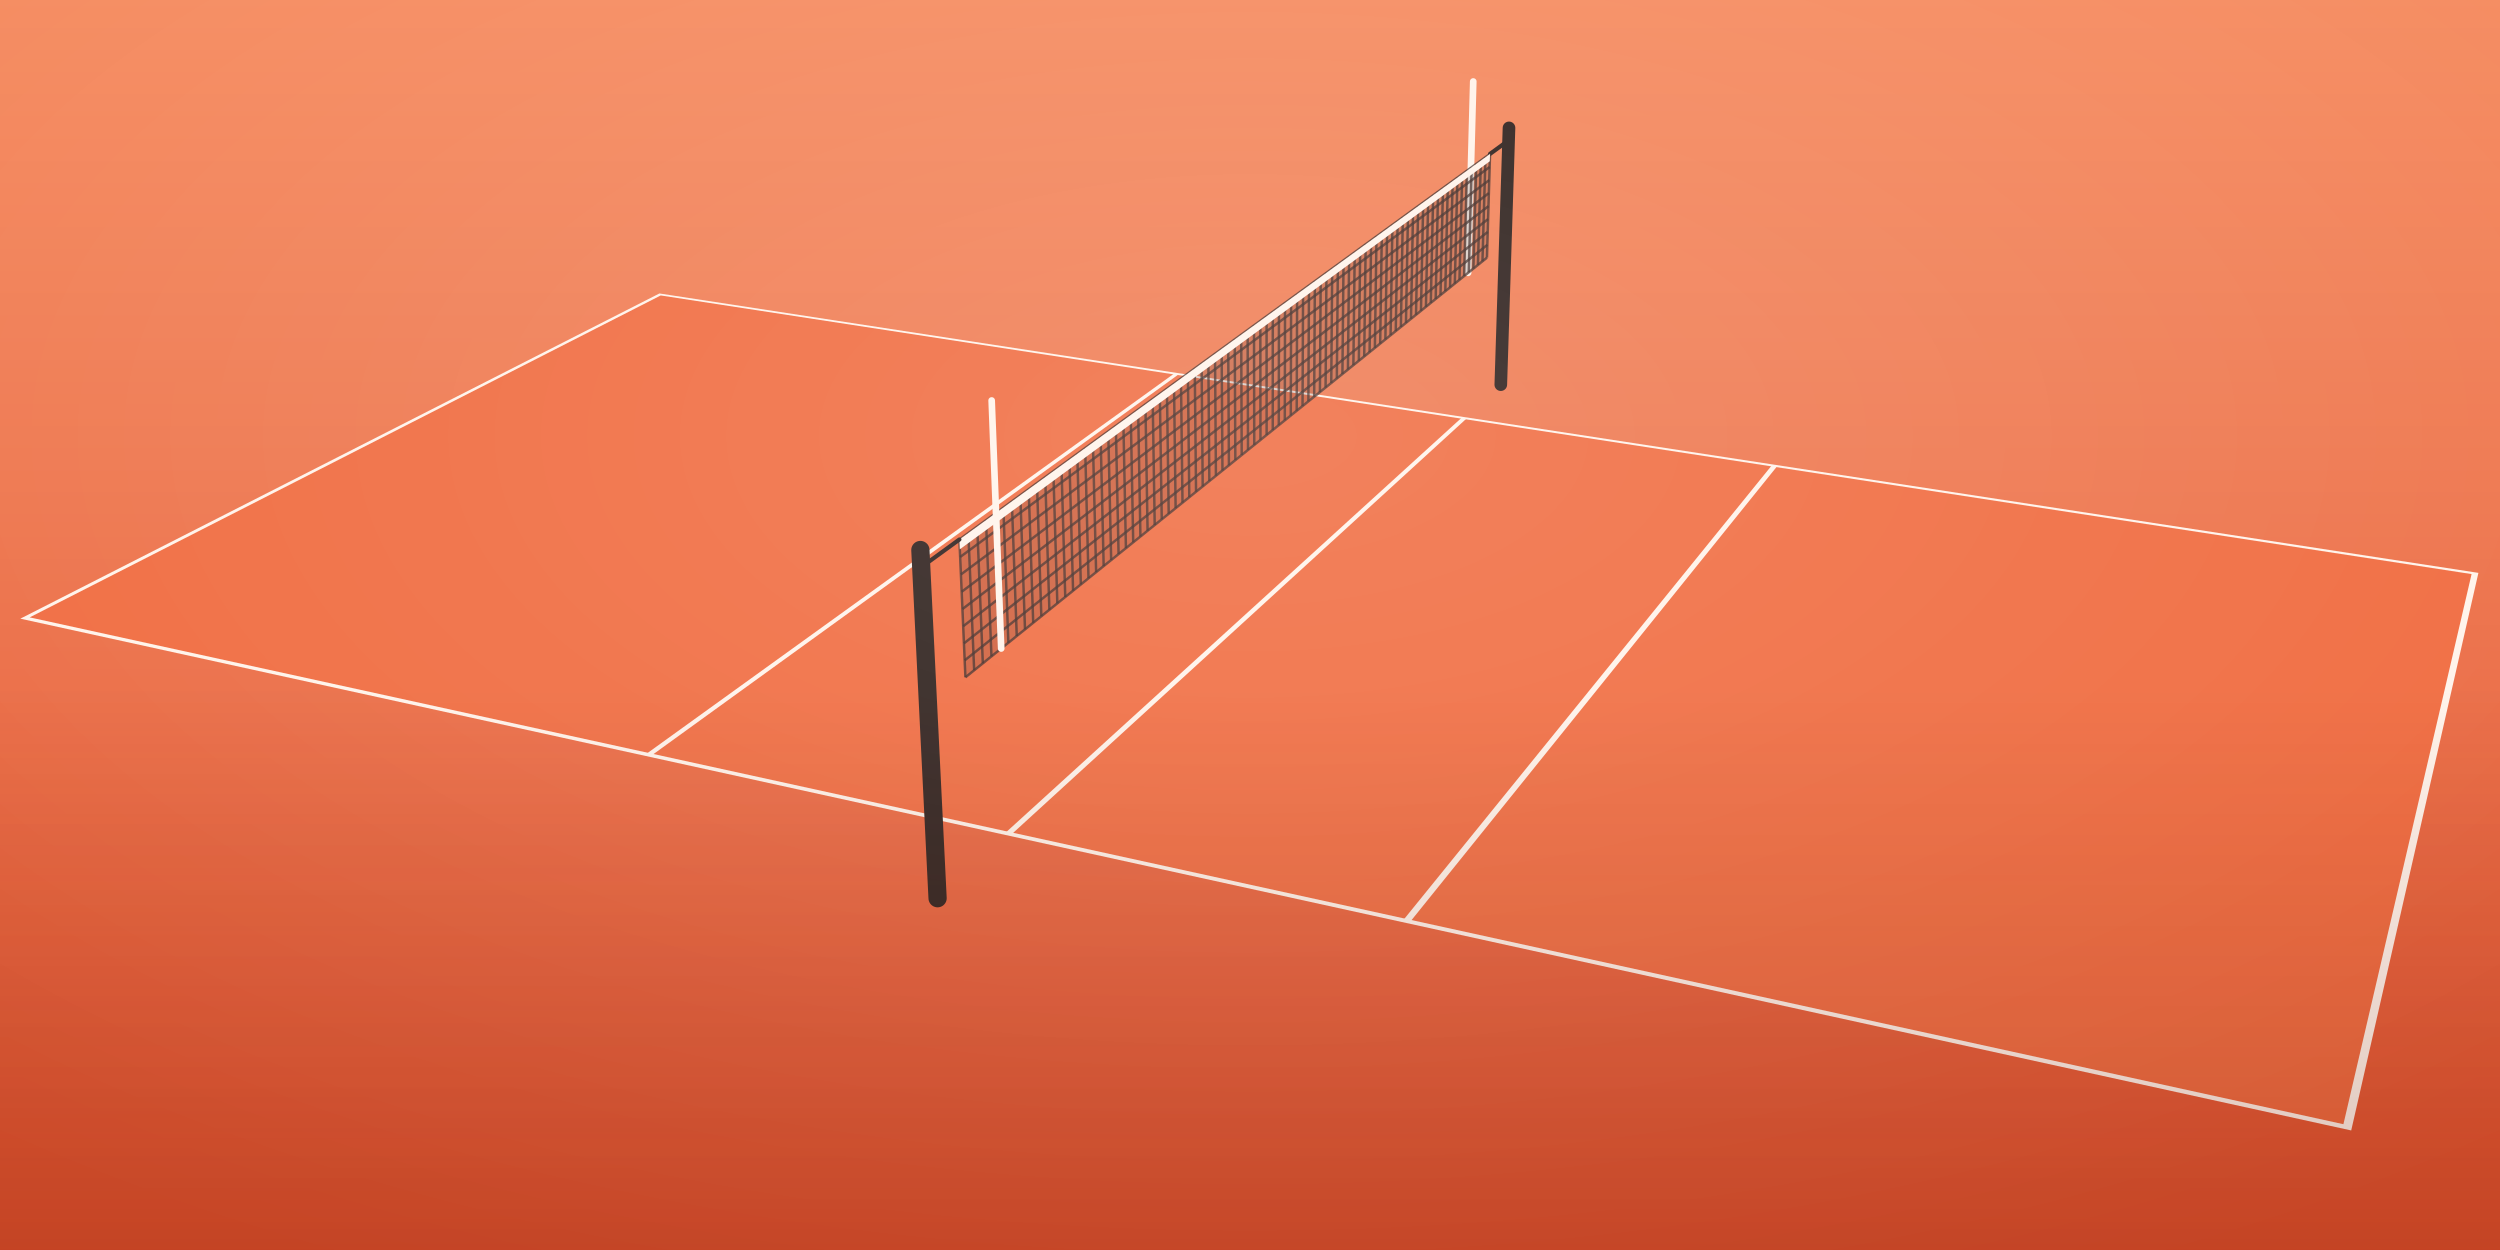
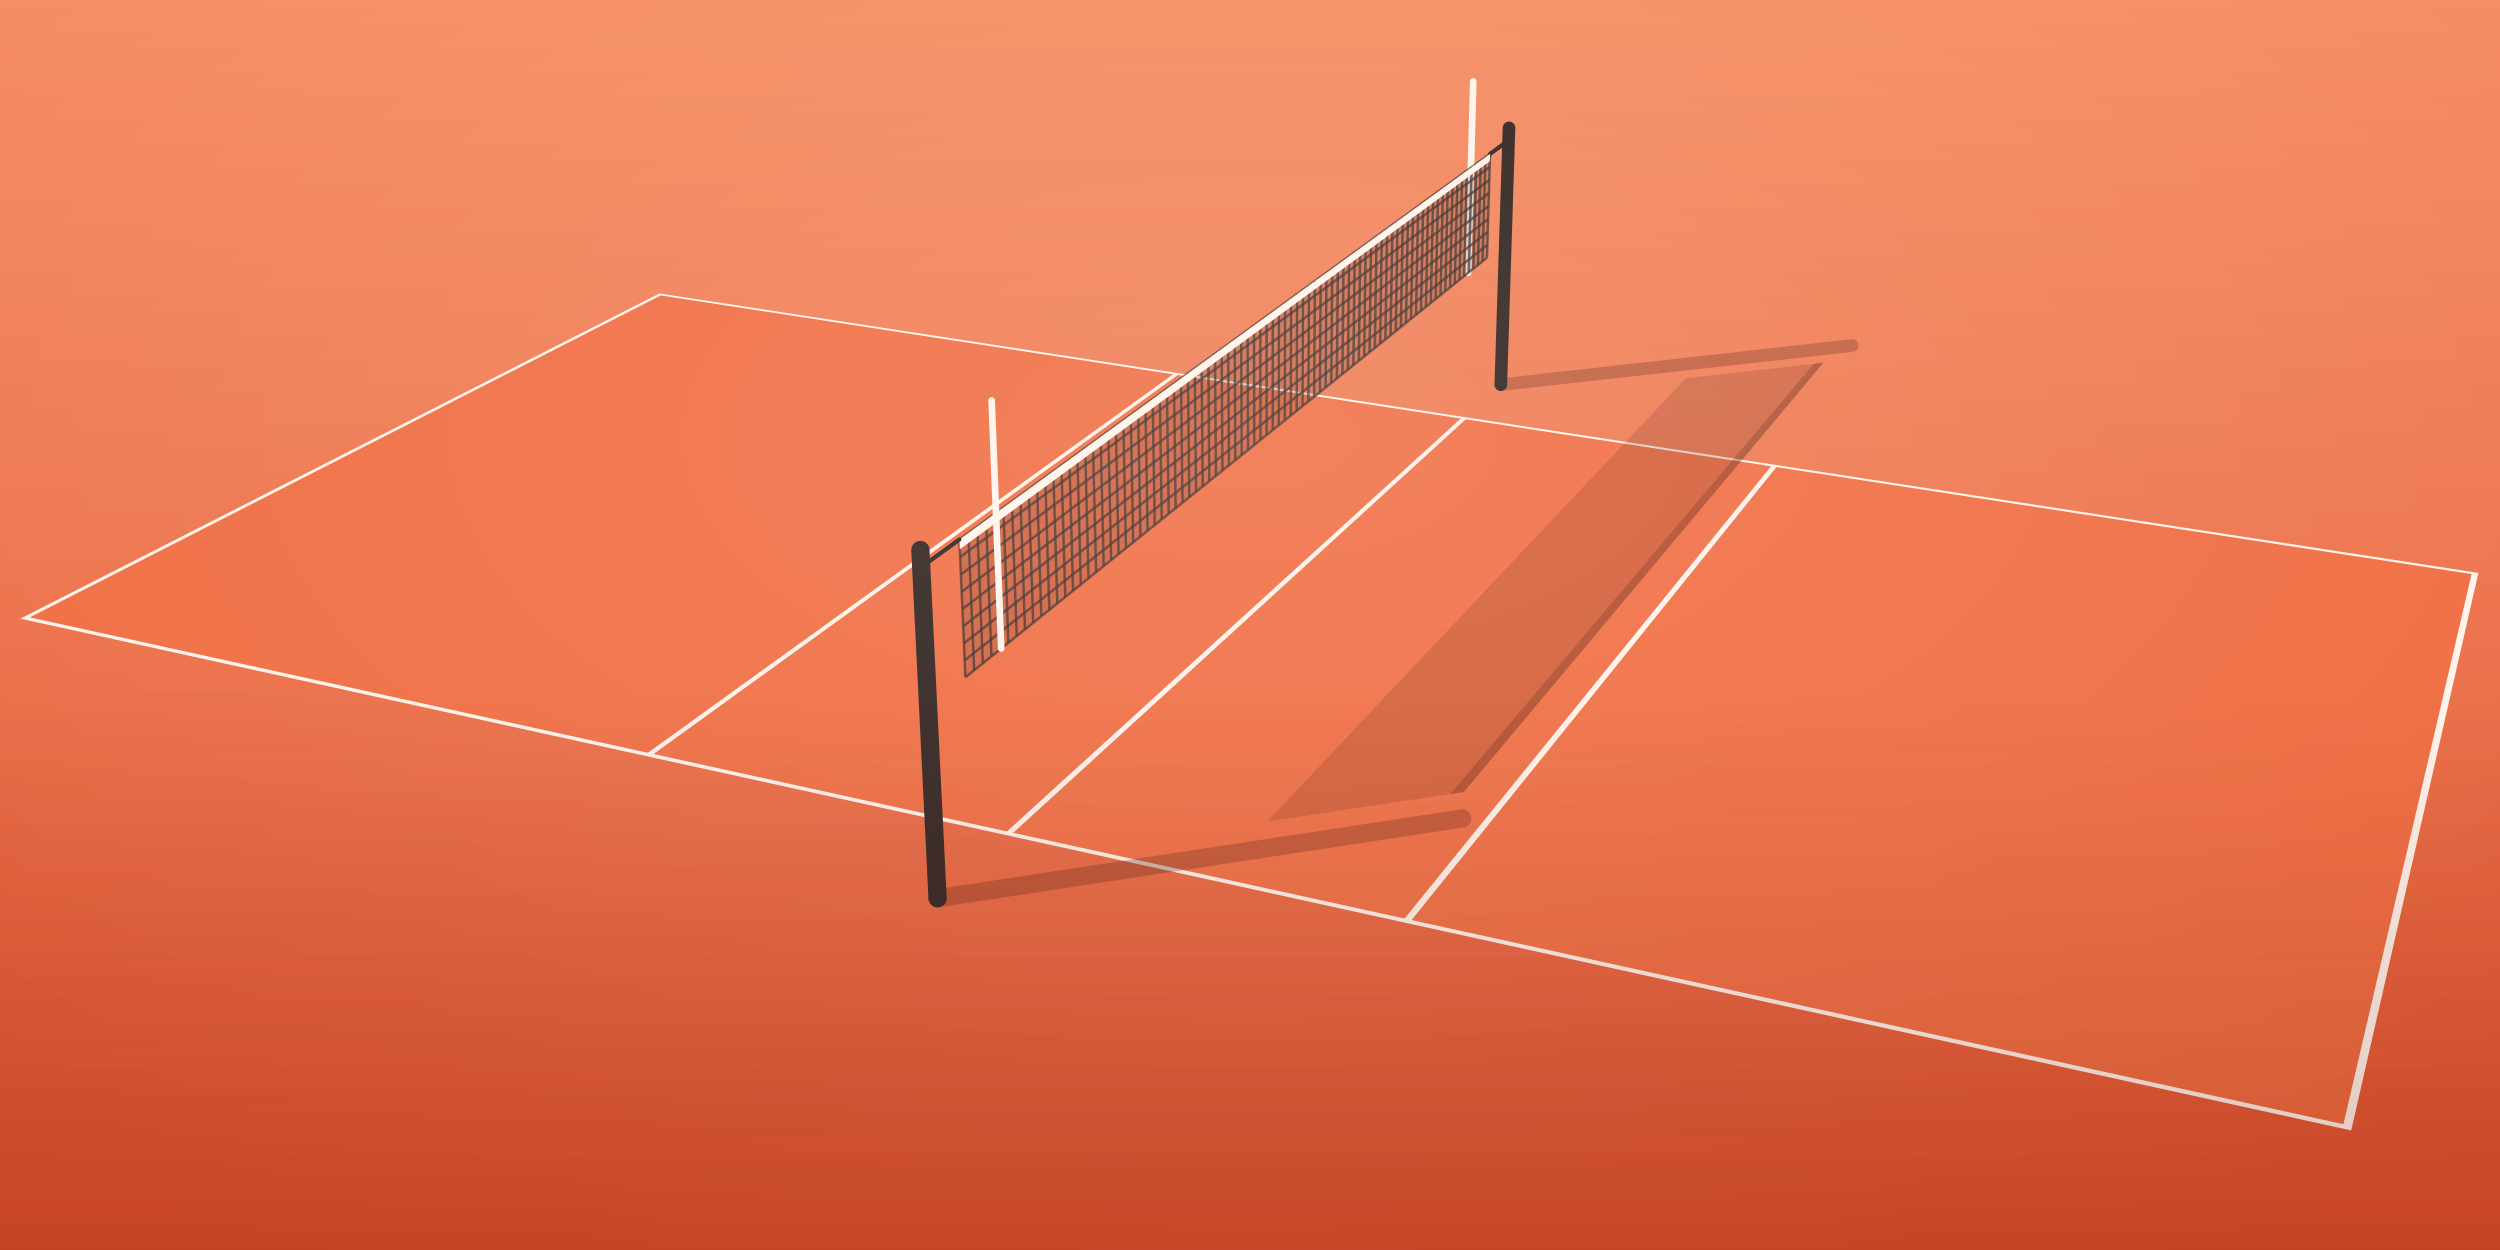
<svg xmlns="http://www.w3.org/2000/svg" viewBox="0 0 600 300" width="600" height="300">
  <defs>
    <linearGradient id="fond" x1="0" y1="0" x2="0" y2="1">
      <stop offset="0" stop-color="#F58A5E" />
      <stop offset="1" stop-color="#E2512D" />
    </linearGradient>
    <radialGradient id="lumiere" cx="0.5" cy="0.35" r="0.75">
      <stop offset="0" stop-color="#FFFFFF" stop-opacity="0.16" />
      <stop offset="1" stop-color="#FFFFFF" stop-opacity="0" />
    </radialGradient>
    <linearGradient id="voile" x1="0" y1="0" x2="0" y2="1">
      <stop offset="0.55" stop-color="#5A1405" stop-opacity="0" />
      <stop offset="1" stop-color="#5A1405" stop-opacity="0.22" />
    </linearGradient>
+     <filter id="grain" x="0" y="0" width="100%" height="100%">
+       <feTurbulence type="fractalNoise" baseFrequency="0.85" numOctaves="2" seed="4" stitchTiles="stitch" />
+       <feColorMatrix type="saturate" values="0" />
+     </filter>
  </defs>
  <rect width="600" height="300" fill="url(#fond)" />
  <polygon points="6538272.00,16842.13 2409.80,-185.16 -8.09,-187.94 -6574290.28,16842.13" fill="#D9512E" />
  <polygon points="6.00,148.33 563.35,270.56 594.00,137.63 158.42,70.67" fill="#F06A3E" />
  <path d="M 7.12,148.17 562.42,269.81 593.18,137.78 158.57,70.91 Z M 158.26,70.43 594.82,137.49 564.29,271.31 4.88,148.48 Z" fill="#FFF3EA" fill-rule="evenodd" />
  <polygon points="241.25,199.92 350.80,100.25 351.99,100.43 242.76,200.25" fill="#FFF3EA" />
  <polygon points="155.01,181.01 281.81,89.64 282.92,89.81 156.38,181.31" fill="#FFF3EA" />
  <polygon points="336.76,220.86 425.23,111.69 426.52,111.89 338.44,221.23" fill="#FFF3EA" />
+   <polygon points="304.18,197.13 404.62,90.77 437.62,87.05 351.30,190.09" fill="#4A1004" fill-opacity="0.172" />
+   <polygon points="348.05,190.57 435.34,87.31 437.62,87.05 351.30,190.09" fill="#4A1004" fill-opacity="0.25" />
+   <line x1="225.02" y1="215.57" x2="350.92" y2="196.43" stroke="#4A1004" stroke-opacity="0.28" stroke-width="4.38" stroke-linecap="round" />
+   <line x1="360.19" y1="92.32" x2="444.57" y2="82.92" stroke="#4A1004" stroke-opacity="0.28" stroke-width="3.03" stroke-linecap="round" />
  <line x1="360.19" y1="92.32" x2="362.16" y2="30.69" stroke="#2A1C18" stroke-width="3.03" stroke-linecap="round" />
  <line x1="362.06" y1="33.69" x2="357.61" y2="36.93" stroke="#2A1C18" stroke-width="1" stroke-linecap="round" />
  <line x1="352.34" y1="65.48" x2="353.58" y2="19.56" stroke="#FFF3EA" stroke-width="1.6" stroke-linecap="round" />
  <polygon points="231.70,162.55 356.87,61.84 357.61,36.93 230.25,129.48" fill="#3A2622" fill-opacity="0.18" />
  <line x1="231.70" y1="162.55" x2="230.25" y2="129.48" stroke="#3A2622" stroke-width="0.6" stroke-opacity="0.75" />
  <line x1="233.80" y1="160.86" x2="232.40" y2="127.91" stroke="#3A2622" stroke-width="0.6" stroke-opacity="0.75" />
  <line x1="235.88" y1="159.19" x2="234.53" y2="126.37" stroke="#3A2622" stroke-width="0.6" stroke-opacity="0.75" />
  <line x1="237.95" y1="157.53" x2="236.64" y2="124.83" stroke="#3A2622" stroke-width="0.6" stroke-opacity="0.75" />
  <line x1="239.99" y1="155.89" x2="238.73" y2="123.32" stroke="#3A2622" stroke-width="0.6" stroke-opacity="0.75" />
  <line x1="242.01" y1="154.26" x2="240.80" y2="121.81" stroke="#3A2622" stroke-width="0.6" stroke-opacity="0.75" />
  <line x1="244.02" y1="152.64" x2="242.84" y2="120.32" stroke="#3A2622" stroke-width="0.6" stroke-opacity="0.75" />
  <line x1="246.00" y1="151.05" x2="244.87" y2="118.85" stroke="#3A2622" stroke-width="0.6" stroke-opacity="0.75" />
  <line x1="247.97" y1="149.46" x2="246.88" y2="117.39" stroke="#3A2622" stroke-width="0.6" stroke-opacity="0.75" />
  <line x1="249.92" y1="147.90" x2="248.87" y2="115.94" stroke="#3A2622" stroke-width="0.6" stroke-opacity="0.75" />
  <line x1="251.85" y1="146.34" x2="250.85" y2="114.51" stroke="#3A2622" stroke-width="0.6" stroke-opacity="0.75" />
  <line x1="253.76" y1="144.80" x2="252.80" y2="113.09" stroke="#3A2622" stroke-width="0.6" stroke-opacity="0.75" />
  <line x1="255.66" y1="143.28" x2="254.74" y2="111.68" stroke="#3A2622" stroke-width="0.6" stroke-opacity="0.75" />
  <line x1="257.54" y1="141.77" x2="256.65" y2="110.29" stroke="#3A2622" stroke-width="0.6" stroke-opacity="0.75" />
  <line x1="259.40" y1="140.27" x2="258.55" y2="108.91" stroke="#3A2622" stroke-width="0.6" stroke-opacity="0.75" />
  <line x1="261.24" y1="138.78" x2="260.44" y2="107.54" stroke="#3A2622" stroke-width="0.6" stroke-opacity="0.75" />
  <line x1="263.07" y1="137.31" x2="262.30" y2="106.18" stroke="#3A2622" stroke-width="0.6" stroke-opacity="0.75" />
  <line x1="264.88" y1="135.85" x2="264.15" y2="104.84" stroke="#3A2622" stroke-width="0.6" stroke-opacity="0.75" />
  <line x1="266.68" y1="134.41" x2="265.98" y2="103.51" stroke="#3A2622" stroke-width="0.6" stroke-opacity="0.75" />
  <line x1="268.46" y1="132.98" x2="267.80" y2="102.19" stroke="#3A2622" stroke-width="0.6" stroke-opacity="0.75" />
  <line x1="270.22" y1="131.56" x2="269.60" y2="100.88" stroke="#3A2622" stroke-width="0.6" stroke-opacity="0.75" />
  <line x1="271.97" y1="130.15" x2="271.38" y2="99.59" stroke="#3A2622" stroke-width="0.6" stroke-opacity="0.75" />
  <line x1="273.70" y1="128.76" x2="273.15" y2="98.30" stroke="#3A2622" stroke-width="0.6" stroke-opacity="0.75" />
  <line x1="275.42" y1="127.37" x2="274.90" y2="97.03" stroke="#3A2622" stroke-width="0.6" stroke-opacity="0.75" />
  <line x1="277.13" y1="126.00" x2="276.64" y2="95.77" stroke="#3A2622" stroke-width="0.6" stroke-opacity="0.75" />
  <line x1="278.82" y1="124.64" x2="278.36" y2="94.52" stroke="#3A2622" stroke-width="0.6" stroke-opacity="0.75" />
  <line x1="280.49" y1="123.29" x2="280.06" y2="93.28" stroke="#3A2622" stroke-width="0.6" stroke-opacity="0.75" />
  <line x1="282.15" y1="121.96" x2="281.76" y2="92.05" stroke="#3A2622" stroke-width="0.6" stroke-opacity="0.75" />
  <line x1="283.80" y1="120.63" x2="283.43" y2="90.83" stroke="#3A2622" stroke-width="0.6" stroke-opacity="0.75" />
  <line x1="285.43" y1="119.32" x2="285.09" y2="89.62" stroke="#3A2622" stroke-width="0.6" stroke-opacity="0.75" />
  <line x1="287.05" y1="118.02" x2="286.74" y2="88.43" stroke="#3A2622" stroke-width="0.6" stroke-opacity="0.75" />
  <line x1="288.65" y1="116.73" x2="288.38" y2="87.24" stroke="#3A2622" stroke-width="0.6" stroke-opacity="0.75" />
  <line x1="290.24" y1="115.45" x2="290.00" y2="86.06" stroke="#3A2622" stroke-width="0.6" stroke-opacity="0.75" />
  <line x1="291.82" y1="114.18" x2="291.60" y2="84.89" stroke="#3A2622" stroke-width="0.6" stroke-opacity="0.75" />
  <line x1="293.39" y1="112.92" x2="293.19" y2="83.74" stroke="#3A2622" stroke-width="0.6" stroke-opacity="0.75" />
  <line x1="294.94" y1="111.67" x2="294.77" y2="82.59" stroke="#3A2622" stroke-width="0.6" stroke-opacity="0.75" />
  <line x1="296.48" y1="110.43" x2="296.34" y2="81.45" stroke="#3A2622" stroke-width="0.6" stroke-opacity="0.75" />
  <line x1="298.01" y1="109.20" x2="297.89" y2="80.32" stroke="#3A2622" stroke-width="0.6" stroke-opacity="0.75" />
  <line x1="299.52" y1="107.98" x2="299.43" y2="79.20" stroke="#3A2622" stroke-width="0.6" stroke-opacity="0.75" />
  <line x1="301.02" y1="106.77" x2="300.96" y2="78.09" stroke="#3A2622" stroke-width="0.6" stroke-opacity="0.75" />
  <line x1="302.51" y1="105.57" x2="302.48" y2="76.99" stroke="#3A2622" stroke-width="0.6" stroke-opacity="0.75" />
  <line x1="303.99" y1="104.39" x2="303.98" y2="75.90" stroke="#3A2622" stroke-width="0.6" stroke-opacity="0.75" />
  <line x1="305.46" y1="103.21" x2="305.47" y2="74.82" stroke="#3A2622" stroke-width="0.6" stroke-opacity="0.75" />
  <line x1="306.91" y1="102.04" x2="306.95" y2="73.74" stroke="#3A2622" stroke-width="0.6" stroke-opacity="0.75" />
  <line x1="308.35" y1="100.87" x2="308.41" y2="72.68" stroke="#3A2622" stroke-width="0.6" stroke-opacity="0.75" />
  <line x1="309.79" y1="99.72" x2="309.87" y2="71.62" stroke="#3A2622" stroke-width="0.6" stroke-opacity="0.75" />
  <line x1="311.21" y1="98.58" x2="311.31" y2="70.57" stroke="#3A2622" stroke-width="0.6" stroke-opacity="0.75" />
  <line x1="312.61" y1="97.45" x2="312.74" y2="69.53" stroke="#3A2622" stroke-width="0.6" stroke-opacity="0.75" />
  <line x1="314.01" y1="96.32" x2="314.16" y2="68.50" stroke="#3A2622" stroke-width="0.6" stroke-opacity="0.75" />
  <line x1="315.40" y1="95.21" x2="315.57" y2="67.48" stroke="#3A2622" stroke-width="0.6" stroke-opacity="0.75" />
  <line x1="316.78" y1="94.10" x2="316.97" y2="66.46" stroke="#3A2622" stroke-width="0.6" stroke-opacity="0.75" />
  <line x1="318.14" y1="93.00" x2="318.35" y2="65.45" stroke="#3A2622" stroke-width="0.6" stroke-opacity="0.75" />
  <line x1="319.50" y1="91.91" x2="319.73" y2="64.45" stroke="#3A2622" stroke-width="0.6" stroke-opacity="0.75" />
  <line x1="320.84" y1="90.83" x2="321.09" y2="63.46" stroke="#3A2622" stroke-width="0.6" stroke-opacity="0.75" />
  <line x1="322.18" y1="89.75" x2="322.45" y2="62.48" stroke="#3A2622" stroke-width="0.6" stroke-opacity="0.75" />
  <line x1="323.50" y1="88.69" x2="323.79" y2="61.50" stroke="#3A2622" stroke-width="0.6" stroke-opacity="0.75" />
  <line x1="324.81" y1="87.63" x2="325.13" y2="60.53" stroke="#3A2622" stroke-width="0.6" stroke-opacity="0.75" />
  <line x1="326.12" y1="86.58" x2="326.45" y2="59.57" stroke="#3A2622" stroke-width="0.6" stroke-opacity="0.75" />
  <line x1="327.41" y1="85.54" x2="327.76" y2="58.62" stroke="#3A2622" stroke-width="0.6" stroke-opacity="0.75" />
  <line x1="328.70" y1="84.51" x2="329.07" y2="57.67" stroke="#3A2622" stroke-width="0.6" stroke-opacity="0.75" />
  <line x1="329.97" y1="83.48" x2="330.36" y2="56.73" stroke="#3A2622" stroke-width="0.6" stroke-opacity="0.75" />
  <line x1="331.24" y1="82.46" x2="331.64" y2="55.80" stroke="#3A2622" stroke-width="0.6" stroke-opacity="0.75" />
  <line x1="332.49" y1="81.45" x2="332.92" y2="54.87" stroke="#3A2622" stroke-width="0.6" stroke-opacity="0.75" />
  <line x1="333.74" y1="80.45" x2="334.18" y2="53.95" stroke="#3A2622" stroke-width="0.6" stroke-opacity="0.75" />
  <line x1="334.98" y1="79.45" x2="335.43" y2="53.04" stroke="#3A2622" stroke-width="0.6" stroke-opacity="0.75" />
  <line x1="336.21" y1="78.46" x2="336.68" y2="52.14" stroke="#3A2622" stroke-width="0.6" stroke-opacity="0.75" />
  <line x1="337.43" y1="77.48" x2="337.92" y2="51.24" stroke="#3A2622" stroke-width="0.6" stroke-opacity="0.75" />
  <line x1="338.64" y1="76.51" x2="339.14" y2="50.35" stroke="#3A2622" stroke-width="0.6" stroke-opacity="0.75" />
  <line x1="339.84" y1="75.54" x2="340.36" y2="49.46" stroke="#3A2622" stroke-width="0.6" stroke-opacity="0.75" />
  <line x1="341.03" y1="74.58" x2="341.57" y2="48.58" stroke="#3A2622" stroke-width="0.6" stroke-opacity="0.75" />
  <line x1="342.22" y1="73.63" x2="342.77" y2="47.71" stroke="#3A2622" stroke-width="0.6" stroke-opacity="0.75" />
  <line x1="343.39" y1="72.68" x2="343.96" y2="46.85" stroke="#3A2622" stroke-width="0.6" stroke-opacity="0.75" />
  <line x1="344.56" y1="71.74" x2="345.14" y2="45.99" stroke="#3A2622" stroke-width="0.6" stroke-opacity="0.75" />
  <line x1="345.72" y1="70.81" x2="346.32" y2="45.13" stroke="#3A2622" stroke-width="0.6" stroke-opacity="0.75" />
  <line x1="346.87" y1="69.88" x2="347.48" y2="44.29" stroke="#3A2622" stroke-width="0.6" stroke-opacity="0.75" />
  <line x1="348.01" y1="68.96" x2="348.64" y2="43.45" stroke="#3A2622" stroke-width="0.6" stroke-opacity="0.75" />
  <line x1="349.15" y1="68.05" x2="349.79" y2="42.61" stroke="#3A2622" stroke-width="0.6" stroke-opacity="0.75" />
  <line x1="350.27" y1="67.15" x2="350.93" y2="41.78" stroke="#3A2622" stroke-width="0.6" stroke-opacity="0.75" />
  <line x1="351.39" y1="66.24" x2="352.06" y2="40.96" stroke="#3A2622" stroke-width="0.6" stroke-opacity="0.75" />
  <line x1="352.50" y1="65.35" x2="353.19" y2="40.14" stroke="#3A2622" stroke-width="0.6" stroke-opacity="0.75" />
  <line x1="353.61" y1="64.46" x2="354.30" y2="39.33" stroke="#3A2622" stroke-width="0.6" stroke-opacity="0.75" />
  <line x1="354.70" y1="63.58" x2="355.41" y2="38.52" stroke="#3A2622" stroke-width="0.6" stroke-opacity="0.75" />
  <line x1="355.79" y1="62.71" x2="356.51" y2="37.72" stroke="#3A2622" stroke-width="0.6" stroke-opacity="0.75" />
  <line x1="356.87" y1="61.84" x2="357.61" y2="36.93" stroke="#3A2622" stroke-width="0.6" stroke-opacity="0.75" />
  <line x1="231.70" y1="162.55" x2="356.87" y2="61.84" stroke="#3A2622" stroke-width="0.6" stroke-opacity="0.75" />
  <line x1="231.52" y1="158.49" x2="356.96" y2="58.76" stroke="#3A2622" stroke-width="0.6" stroke-opacity="0.75" />
  <line x1="231.34" y1="154.41" x2="357.05" y2="55.67" stroke="#3A2622" stroke-width="0.6" stroke-opacity="0.75" />
  <line x1="231.16" y1="150.30" x2="357.14" y2="52.58" stroke="#3A2622" stroke-width="0.6" stroke-opacity="0.75" />
  <line x1="230.98" y1="146.18" x2="357.24" y2="49.47" stroke="#3A2622" stroke-width="0.6" stroke-opacity="0.75" />
  <line x1="230.80" y1="142.03" x2="357.33" y2="46.35" stroke="#3A2622" stroke-width="0.6" stroke-opacity="0.75" />
  <line x1="230.62" y1="137.87" x2="357.42" y2="43.22" stroke="#3A2622" stroke-width="0.6" stroke-opacity="0.75" />
  <line x1="230.43" y1="133.68" x2="357.51" y2="40.08" stroke="#3A2622" stroke-width="0.6" stroke-opacity="0.75" />
  <line x1="230.25" y1="129.48" x2="357.61" y2="36.93" stroke="#3A2622" stroke-width="0.6" stroke-opacity="0.75" />
  <polygon points="230.35,131.84 357.55,38.70 357.61,36.93 230.25,129.48" fill="#FFF3EA" />
  <line x1="240.29" y1="155.64" x2="238.00" y2="96.12" stroke="#FFF3EA" stroke-width="1.6" stroke-linecap="round" />
  <line x1="225.02" y1="215.57" x2="220.89" y2="132.00" stroke="#2A1C18" stroke-width="4.38" stroke-linecap="round" />
  <line x1="221.09" y1="136.13" x2="230.25" y2="129.48" stroke="#2A1C18" stroke-width="1" stroke-linecap="round" />
  <rect width="600" height="300" fill="url(#lumiere)" />
  <rect width="600" height="300" fill="url(#voile)" />
</svg>
